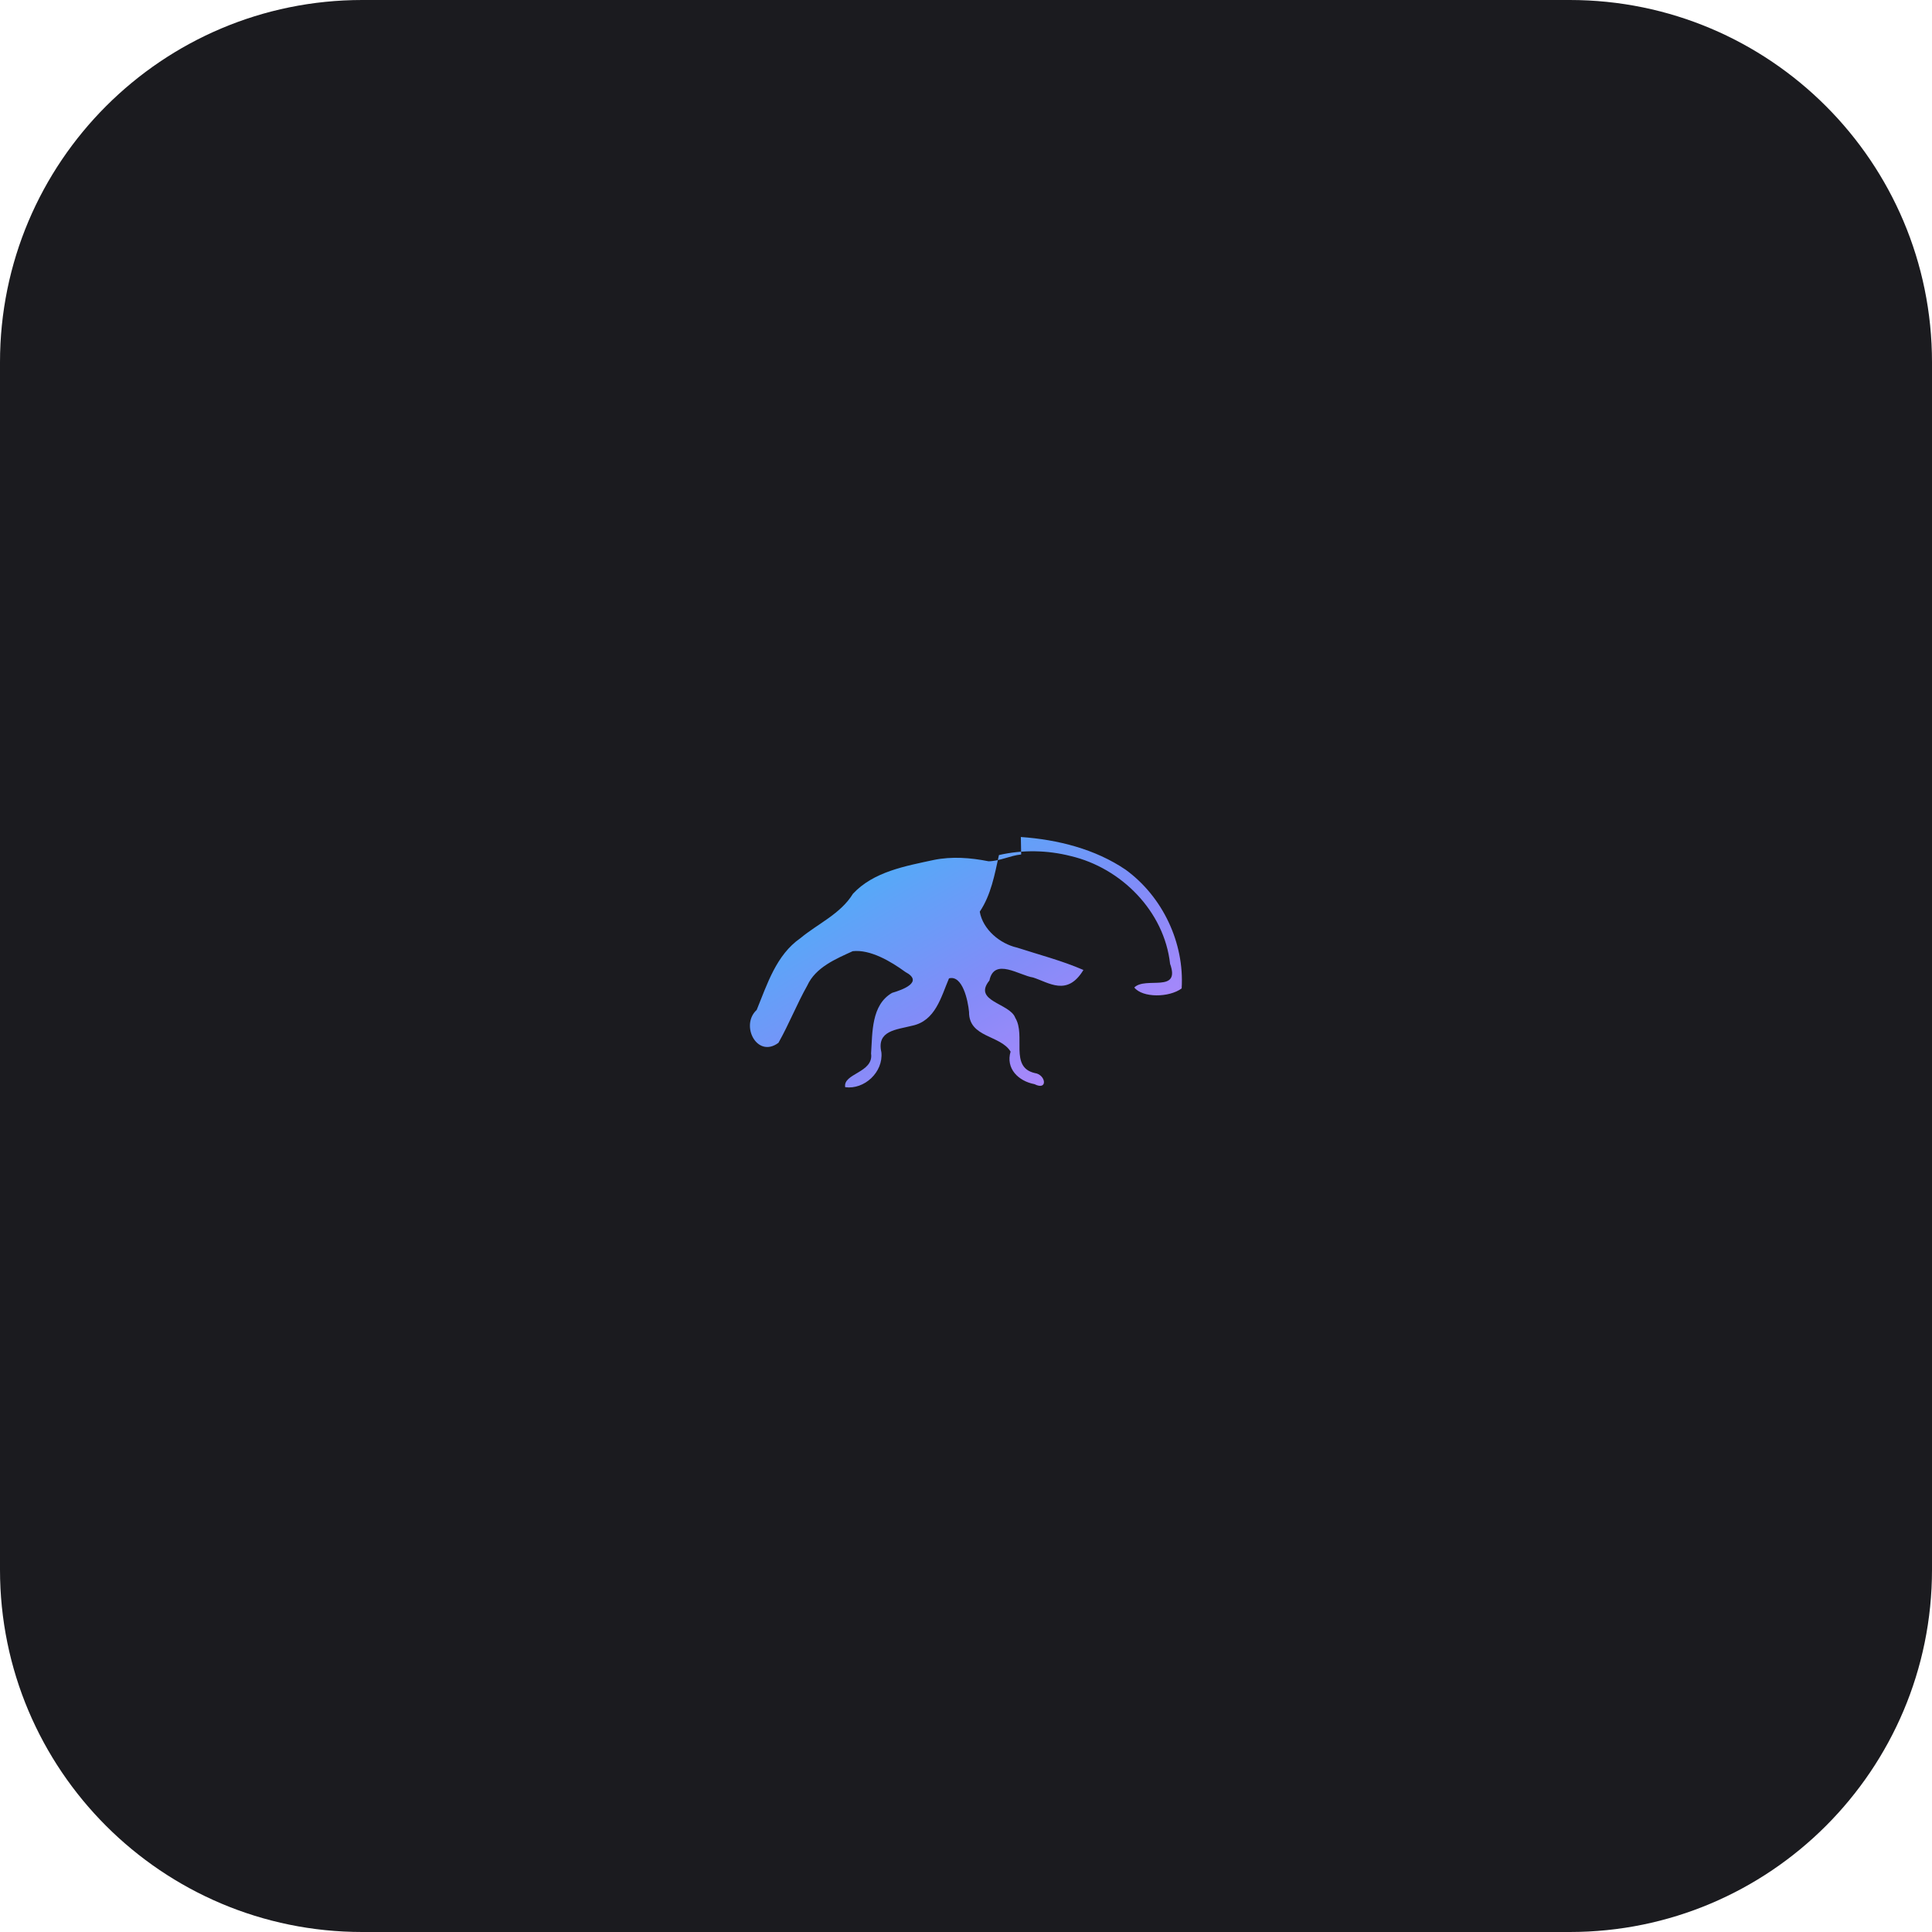
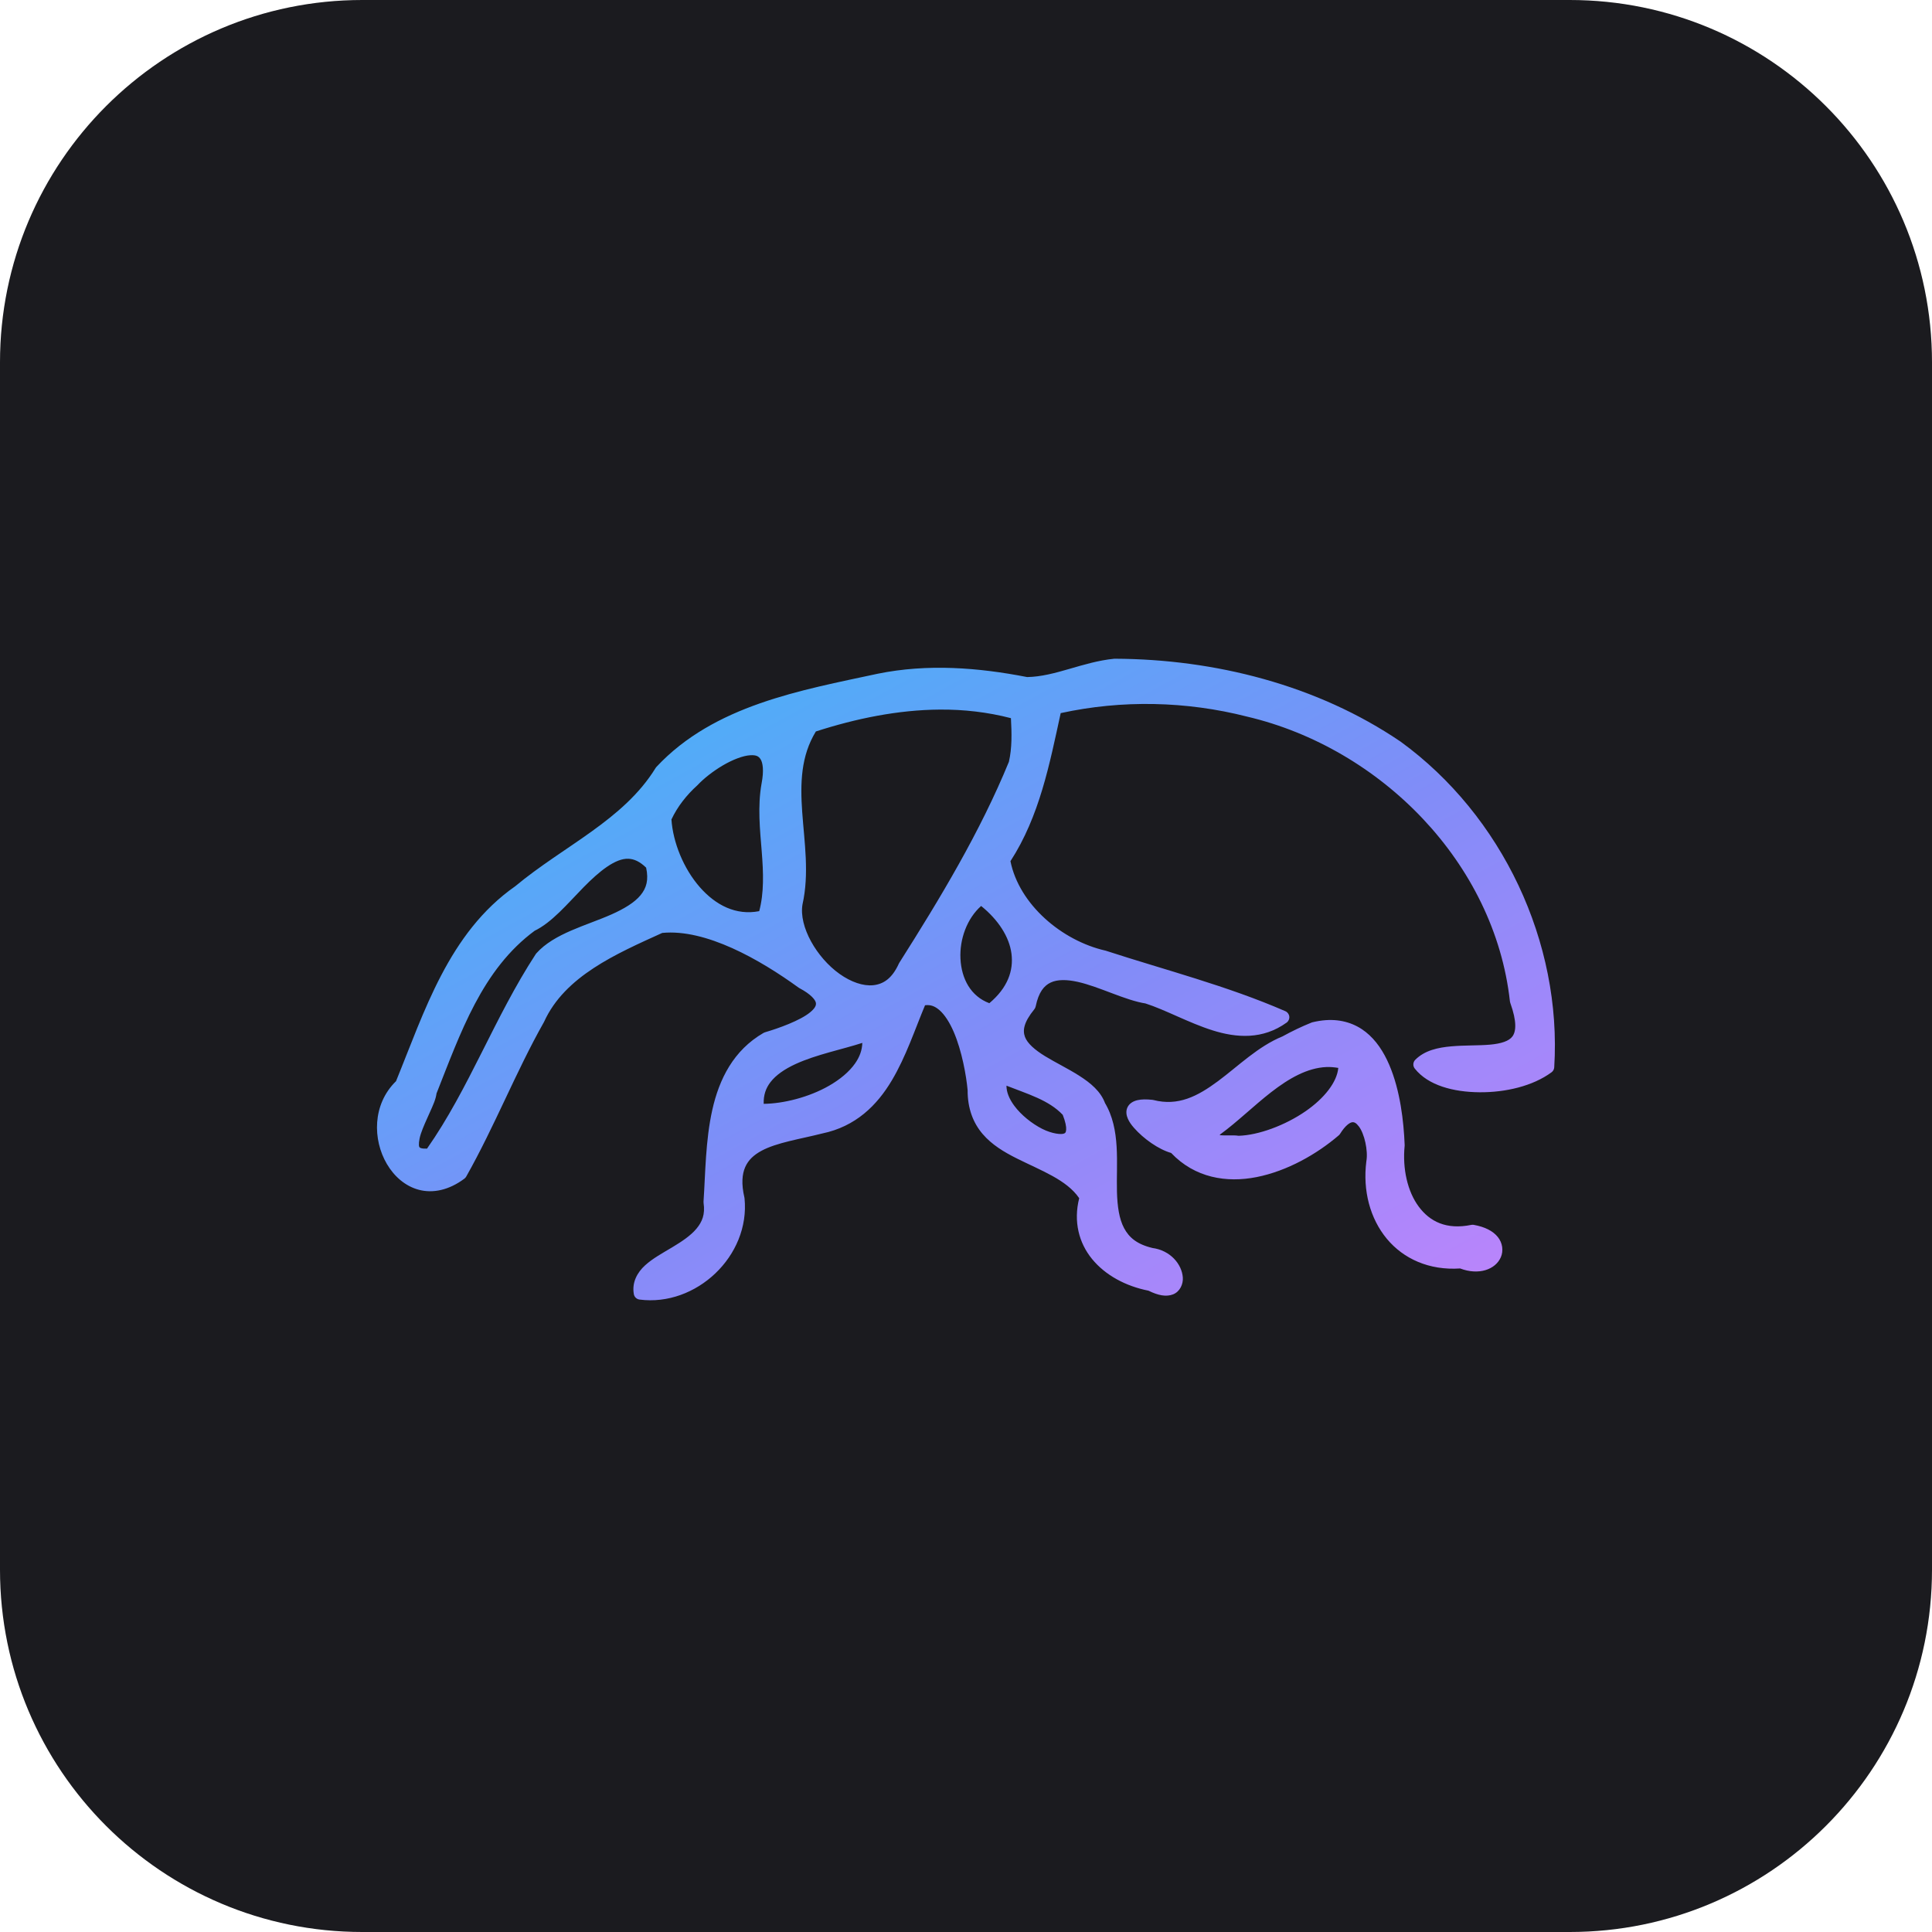
<svg xmlns="http://www.w3.org/2000/svg" viewBox="0 0 512 512" width="512" height="512">
  <defs>
-     <linearGradient id="g" x1="0" y1="0" x2="1" y2="1">
+     <linearGradient id="weevil-grad" x1="0" y1="0" x2="1" y2="1">
      <stop offset="0" stop-color="#38BDF8" />
      <stop offset="0.55" stop-color="#818CF8" />
      <stop offset="1" stop-color="#C084FC" />
    </linearGradient>
  </defs>
  <rect width="512" height="512" rx="96" fill="#1B1B1F" />
-   <svg x="76" y="158" width="360" height="196" viewBox="0 0 2048 1118" preserveAspectRatio="xMidYMid meet">
-     <path fill="url(#g)" d="M1107.4 390.4c-16.8 1.7-32.3 10.1-49.3 10.3-27.2-5.4-55.4-7.6-82.9-2-42.9 9.3-90.8 17.6-122.1 51.1-18.7 30.5-52.8 45-79.5 67.2-36.5 25.4-50 69.3-66 108.4-25.4 23.3 0.7 73.8 32.9 49.7 15.9-28.1 27.7-58.4 43.6-86.6 12.5-27.4 42.8-40.1 68.7-51.9 26.5-2.9 57.3 15.2 79.5 31.4 28.5 15.1-4.2 27-20 31.6-31.6 18.3-29.6 59.9-31.8 91.6 4.3 29.3-42.9 30-39.1 51 29.1 3.9 57.7-22.8 54.7-52.7-7.6-33 22.6-34.1 46.4-40.2 35.4-7.3 43.8-43.5 55.8-71.6 20.3-5.5 28.7 33.3 30.3 50.8-0.3 39.1 47.5 34.6 62.8 59.9-7.6 25.7 11.8 44.6 36.1 49.2 20.7 10.5 17.4-14.6 0.3-16.8-38.5-9-12.9-56.5-29.3-83.4-7.9-22.3-64.9-24.8-39.1-56.5 7.3-35.2 45.3-7.6 66.1-4.5 24 7.7 51.5 29 76-11.4-32.4-14.1-66.7-22.9-100.3-33.8-26-5.9-51.7-27.4-56.4-54.3 17-25.4 22.5-55.8 29-85.6 35.6-8.2 73.1-7.5 108.5 1.5 76.5 18 141.4 83.5 150.2 162.9 16.2 45-37.1 18.7-54.1 35.8 12.5 15.8 52.7 15.4 71.6 1.4 4.3-68.9-28.8-138.8-84.6-179.4-46-31.3-102.8-45.6-158.5-49.5z" />
+   <svg x="36" y="36" width="440" height="440" viewBox="0 0 2048 2048" preserveAspectRatio="xMidYMid meet">
+     <g transform="translate(1024, 1024) scale(2.2) translate(-1024, -1024)">
+       <g transform="translate(0, 465)">
+         <path fill="url(#weevil-grad)" d="m 1107.445,386.709 a 3.71,3.71 0 0 0 -0.383,0.018 c -17.717,1.759 -33.043,10.024 -48.789,10.271 -27.326,-5.334 -55.832,-7.582 -83.814,-1.859 a 3.71,3.71 0 0 0 -0.037,0.01 c -42.812,9.23 -91.615,17.551 -124.006,52.234 a 3.71,3.71 0 0 0 -0.449,0.588 c -17.963,29.217 -51.437,43.617 -78.686,66.297 -0.004,0.003 -0.008,0.007 -0.012,0.01 -37.386,26.149 -51.038,70.645 -66.846,109.303 -13.338,13.004 -13.13,32.831 -5.117,46.443 4.084,6.939 10.291,12.46 18.01,14.475 7.719,2.015 16.707,0.263 25.445,-6.264 a 3.71,3.71 0 0 0 1.012,-1.148 c 16.069,-28.469 27.828,-58.734 43.551,-86.584 a 3.71,3.71 0 0 0 0.145,-0.285 c 11.645,-25.551 40.35,-38.018 66.225,-49.762 24.402,-2.372 54.608,14.84 76.455,30.678 a 3.71,3.71 0 0 0 0.441,0.273 c 6.683,3.542 8.9,6.616 9.221,8.139 0.32,1.523 -0.45,3.145 -3.234,5.443 -5.569,4.596 -17.539,8.905 -25.281,11.174 a 3.71,3.71 0 0 0 -0.814,0.348 c -16.908,9.784 -24.877,25.961 -28.729,43.166 -3.851,17.205 -3.856,35.714 -4.916,51.41 a 3.71,3.71 0 0 0 0.031,0.791 c 0.934,6.34 -0.757,10.532 -4.008,14.428 -3.251,3.895 -8.278,7.237 -13.598,10.424 -5.319,3.187 -10.889,6.185 -15.225,10.133 -4.336,3.948 -7.458,9.55 -6.27,16.137 a 3.71,3.71 0 0 0 3.17,3.02 c 31.652,4.139 62.15,-24.382 58.889,-56.781 a 3.71,3.71 0 0 0 -0.078,-0.465 c -1.786,-7.72 -1.274,-13.082 0.463,-17.035 1.737,-3.953 4.79,-6.783 9.098,-9.119 8.576,-4.651 21.82,-6.603 34.014,-9.701 18.818,-3.889 30.75,-15.759 39.08,-29.756 7.979,-13.408 13.021,-28.768 18.631,-42.152 3.063,-0.399 5.471,0.498 7.994,2.658 2.982,2.552 5.805,6.978 8.088,12.273 4.566,10.591 7.059,24.486 7.811,32.883 l -0.014,-0.361 c -0.091,10.524 3.211,18.642 8.418,24.725 5.207,6.083 12.099,10.179 19.191,13.727 13.681,6.843 27.926,11.957 34.945,22.268 -3.319,13.176 -0.102,25.134 7.172,34.051 7.501,9.196 18.992,15.303 31.678,17.811 5.467,2.701 9.981,3.556 13.781,2.061 3.9,-1.534 5.737,-5.783 5.471,-9.48 -0.533,-7.395 -6.957,-15.254 -17.233,-16.549 l 0.383,0.068 c -8.828,-2.065 -13.274,-5.905 -16.082,-11.168 -2.808,-5.263 -3.768,-12.318 -3.996,-20.275 -0.456,-15.915 2.236,-35.186 -6.898,-50.195 l 0.33,0.693 c -2.426,-6.876 -8.232,-11.62 -14.557,-15.658 -6.324,-4.038 -13.411,-7.438 -19.184,-10.98 -5.773,-3.543 -9.95,-7.21 -11.277,-10.836 -1.327,-3.626 -0.748,-8.081 5.26,-15.479 a 3.71,3.71 0 0 0 0.752,-1.582 c 1.681,-8.084 4.687,-11.632 8.441,-13.404 3.755,-1.772 9,-1.723 15.113,-0.369 12.227,2.708 26.703,10.414 38.379,12.17 l -0.576,-0.135 c 11.467,3.662 24.377,10.918 37.836,15.162 13.459,4.244 28.097,5.263 41.482,-4.338 a 3.71,3.71 0 0 0 -0.682,-6.414 c -32.77,-14.261 -67.226,-23.024 -100.6,-33.885 a 3.71,3.71 0 0 0 -0.324,-0.09 c -24.243,-5.522 -48.275,-25.691 -53.213,-50.125 16.325,-25.224 21.954,-54.545 28.17,-83.023 34.324,-7.5 70.421,-6.742 104.471,1.949 a 3.71,3.71 0 0 0 0.068,0.018 c 74.972,17.634 138.758,82.024 147.336,159.65 a 3.71,3.71 0 0 0 0.197,0.846 c 3.865,10.758 3.168,16.101 1.244,18.762 -1.924,2.66 -6.338,4.105 -12.701,4.664 -6.364,0.559 -14.136,0.277 -21.605,0.943 -7.47,0.666 -14.936,2.246 -20.207,7.541 a 3.71,3.71 0 0 0 -0.281,4.918 c 7.466,9.445 21.642,13.166 36.27,13.289 14.627,0.123 29.976,-3.484 40.428,-11.211 a 3.71,3.71 0 0 0 1.496,-2.752 c 4.381,-70.229 -29.245,-141.248 -86.109,-182.611 a 3.71,3.71 0 0 0 -0.098,-0.068 c -46.762,-31.76 -104.236,-46.217 -160.156,-46.438 z m -98.113,28.521 c 13.447,-0.092 26.808,1.426 39.859,4.814 0.462,8.422 0.653,16.713 -1.141,24.475 -16.166,39.409 -38.489,76.449 -61.455,112.689 a 3.71,3.71 0 0 0 -0.246,0.455 c -3.813,8.407 -8.726,11.516 -14.371,12.105 -5.645,0.589 -12.473,-1.79 -18.877,-6.342 -12.807,-9.103 -22.954,-26.568 -20.756,-39.068 l -0.033,0.172 c 3.906,-17.336 1.048,-34.997 -0.139,-51.744 -1.156,-16.309 -0.775,-31.505 7.643,-45.281 22.415,-7.25 46.069,-12.116 69.516,-12.275 z m -106.287,25.602 c 3.138,-0.172 4.665,0.425 5.822,2.311 1.158,1.886 1.929,6.126 0.531,13.445 a 3.71,3.71 0 0 0 -0.008,0.041 c -2.327,12.974 -0.884,25.989 0.102,38.471 0.924,11.698 1.317,22.85 -1.434,33.15 -13.017,2.525 -24.377,-3.317 -33.271,-13.42 -9.181,-10.429 -15.102,-25.248 -15.939,-38 3.387,-7.199 8.446,-13.649 14.461,-19.08 a 3.71,3.71 0 0 0 0.225,-0.221 c 3.283,-3.515 8.545,-7.709 14.07,-10.961 5.525,-3.252 11.407,-5.515 15.441,-5.736 z m -68.301,58.041 c 3.116,0.136 6.299,1.485 9.91,4.982 1.507,6.951 0.144,11.467 -3.127,15.449 -3.432,4.179 -9.336,7.676 -16.344,10.795 -14.015,6.238 -32.105,10.582 -42.102,21.818 a 3.71,3.71 0 0 0 -0.334,0.438 c -23.154,35.47 -37.321,75.339 -60.947,109.045 -1.505,0.04 -2.708,-0.057 -3.309,-0.266 -0.814,-0.283 -0.871,-0.424 -1.047,-0.795 -0.351,-0.741 -0.299,-3.629 0.916,-7.297 1.215,-3.668 3.221,-7.967 5.023,-11.992 1.802,-4.025 3.488,-7.546 3.811,-11.158 l -0.248,1.037 c 13.601,-34.298 25.66,-70.026 55.455,-91.869 l -0.617,0.365 c 9.959,-4.672 18.761,-15.367 27.783,-24.557 9.023,-9.19 17.936,-16.312 25.176,-15.996 z m 197.74,26.469 c 9.704,7.848 15.797,17.369 17.01,26.729 1.244,9.599 -2.183,19.193 -12.406,27.787 -10.411,-3.874 -15.622,-13.668 -16.193,-24.928 -0.554,-10.92 3.654,-22.559 11.59,-29.588 z m 193.23,64.025 c -2.378,0.167 -4.851,0.552 -7.422,1.168 a 3.71,3.71 0 0 0 -0.518,0.164 c -5.615,2.252 -11.059,4.878 -16.332,7.777 -13.672,5.567 -24.825,16.689 -36.166,25.098 -11.421,8.468 -22.331,14.137 -36.185,10.566 a 3.71,3.71 0 0 0 -0.535,-0.098 c -3.425,-0.362 -6.11,-0.345 -8.424,0.182 -2.314,0.527 -4.574,1.804 -5.611,4.049 -1.038,2.244 -0.561,4.542 0.229,6.355 0.79,1.813 1.97,3.442 3.387,5.064 5.37,6.149 13.821,12.126 20.887,14.137 13.278,13.984 31.06,16.869 47.941,13.518 17.179,-3.411 33.775,-12.881 46.053,-23.412 a 3.71,3.71 0 0 0 0.734,-0.854 c 3.016,-4.841 5.516,-6.281 6.707,-6.463 1.191,-0.182 2.297,0.326 3.846,2.377 3.096,4.103 5.205,13.529 4.176,19.457 a 3.71,3.71 0 0 0 -0.025,0.17 c -2.064,16.352 2.119,32.024 11.508,43.334 9.237,11.128 23.627,17.805 41.08,16.627 10.434,3.969 19.801,0.63 22.818,-6.279 1.552,-3.554 1.026,-8.003 -1.684,-11.361 -2.709,-3.358 -7.22,-5.696 -13.496,-6.805 a 3.71,3.71 0 0 0 -1.383,0.018 c -13.912,2.828 -23.202,-1.801 -29.494,-10.291 -6.292,-8.49 -9.133,-21.262 -7.871,-33.998 a 3.71,3.71 0 0 0 0.016,-0.512 c -0.521,-13.105 -2.462,-30.596 -8.684,-45.033 -3.111,-7.219 -7.324,-13.727 -13.193,-18.359 -5.87,-4.632 -13.443,-7.221 -22.358,-6.596 z m -259.853,12.744 c -0.097,4.095 -1.502,7.874 -4.045,11.51 -3.278,4.686 -8.457,8.996 -14.617,12.527 -11.247,6.448 -25.59,10.03 -36.631,10.133 -0.146,-4.942 1.211,-8.773 3.77,-12.119 3.103,-4.058 8.089,-7.426 14.094,-10.189 11.612,-5.344 26.486,-8.289 37.43,-11.861 z m 260.254,13.539 c 2.164,-0.092 4.377,0.12 6.623,0.49 -0.747,8.044 -7.871,17.032 -18.26,24.234 -11.558,8.013 -26.596,13.522 -37.65,13.818 -1.656,-0.264 -3.192,-0.231 -4.893,-0.211 -2.019,0.024 -4.119,0.036 -5.561,-0.143 -0.065,-0.008 -0.055,-0.021 -0.115,-0.031 0.096,-0.148 0.097,-0.183 0.227,-0.359 9.466,-6.877 18.834,-16.107 28.627,-23.707 9.993,-7.755 20.256,-13.634 31.002,-14.092 z m -179.424,10.447 c 11.802,4.662 23.756,8.072 31.551,16.357 1.537,3.859 2.047,6.729 1.918,8.279 -0.137,1.643 -0.422,1.817 -1.104,2.168 -1.362,0.702 -6.671,0.288 -12.381,-2.615 -5.71,-2.903 -11.764,-7.719 -15.621,-12.945 -2.83,-3.835 -4.389,-7.651 -4.363,-11.244 z" />
+       </g>
+     </g>
  </svg>
</svg>
